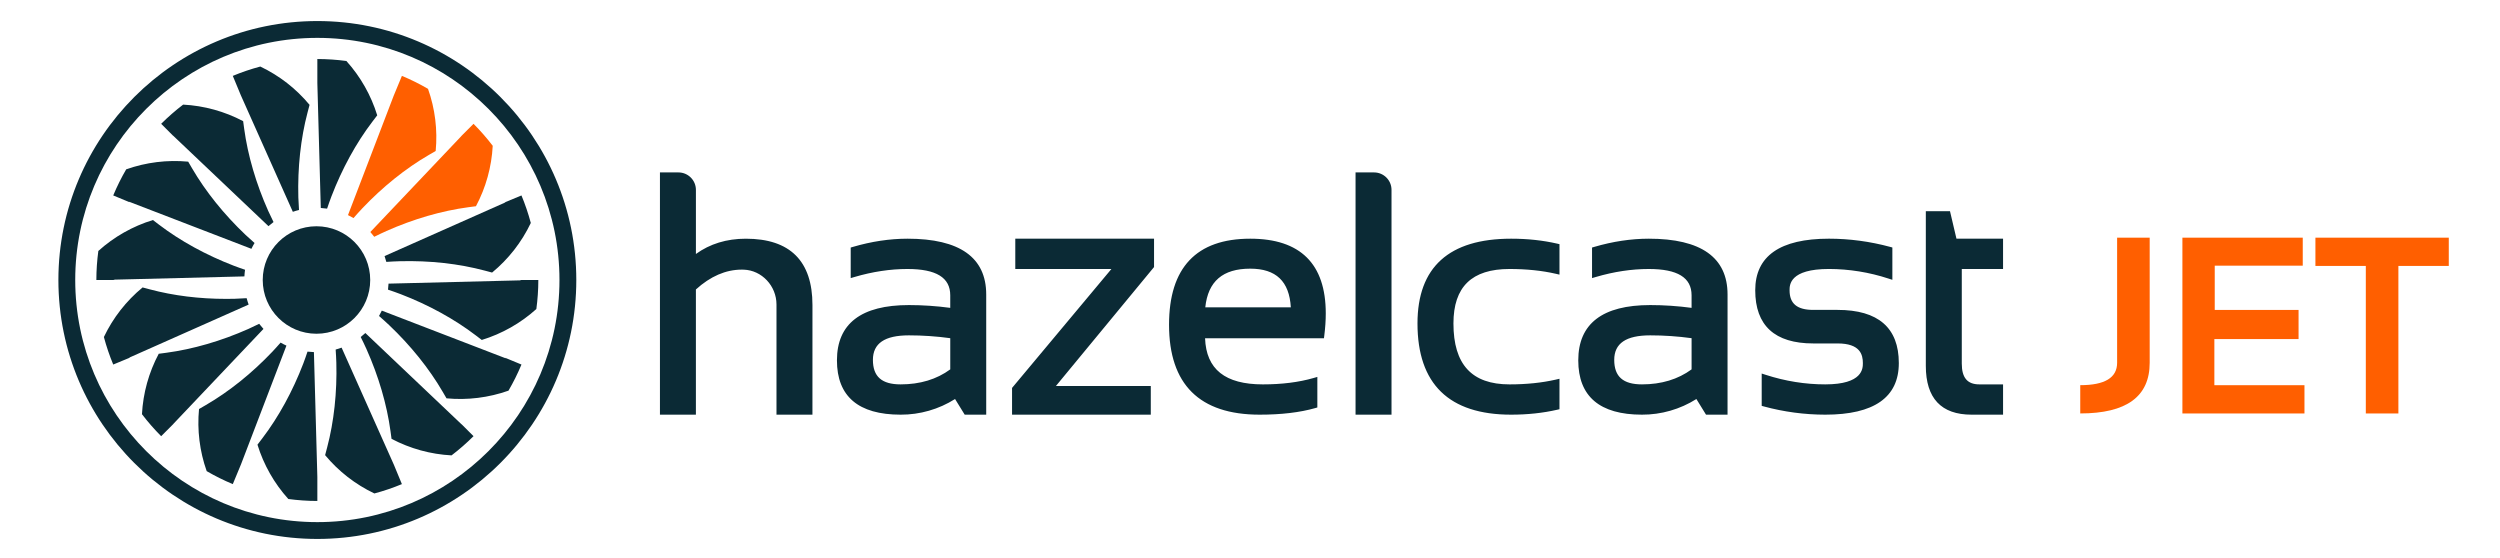
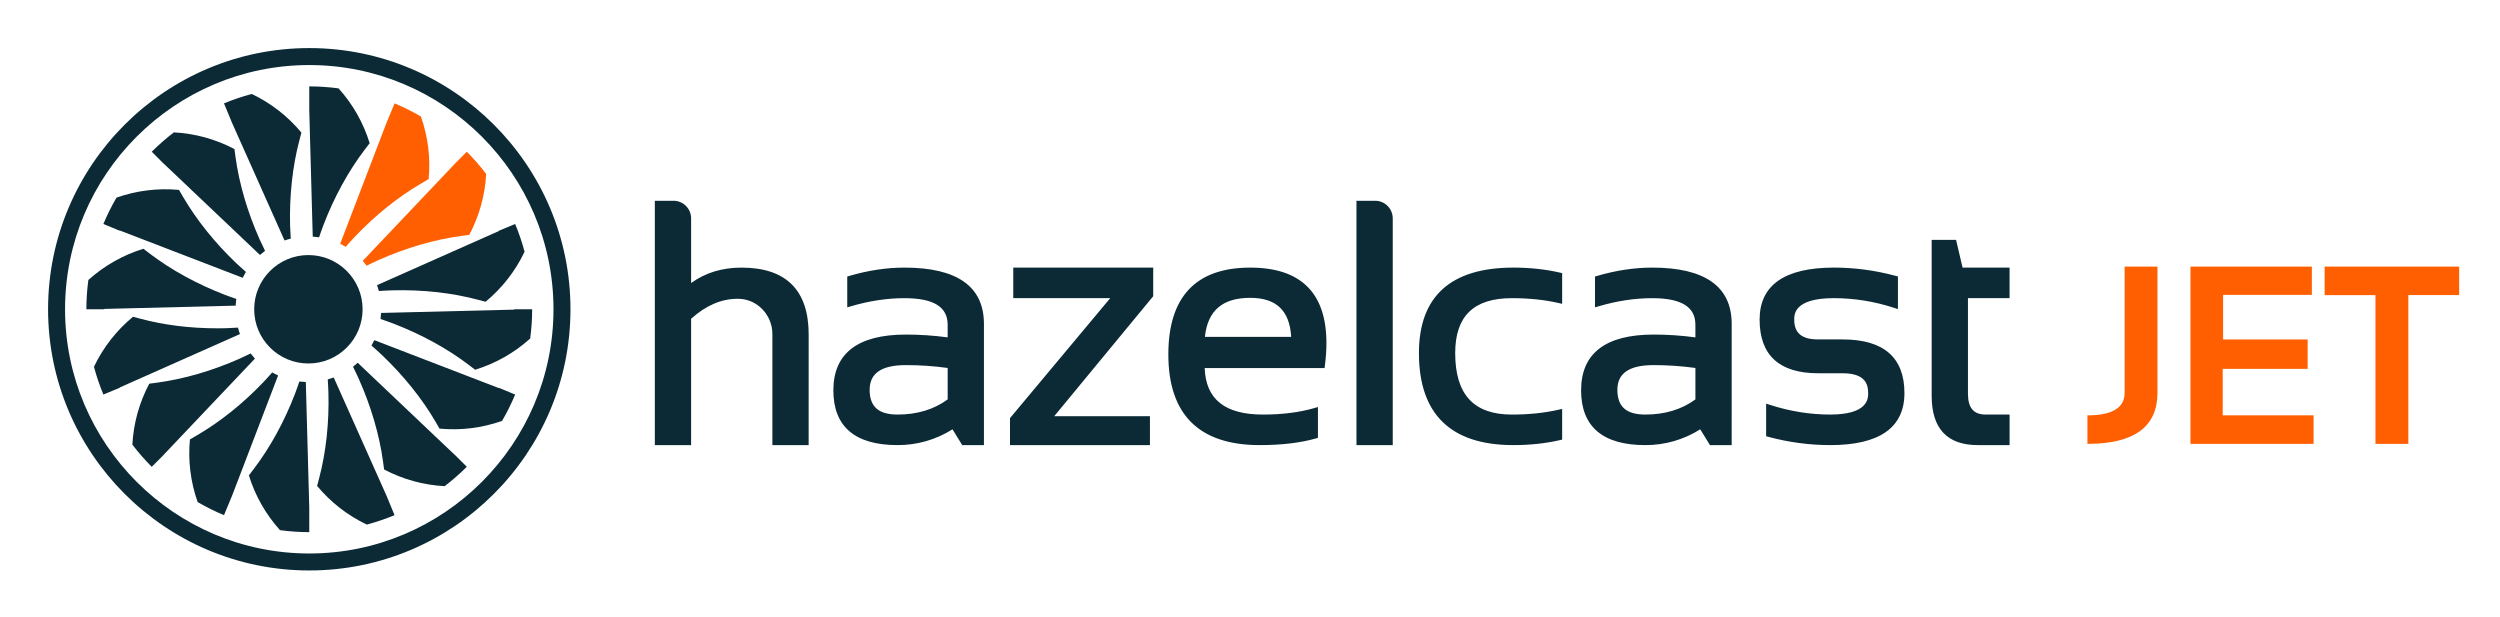
- <svg xmlns="http://www.w3.org/2000/svg" viewBox="-5.66 -2.04 242.32 54.08">
+ <svg xmlns="http://www.w3.org/2000/svg" viewBox="-4.62 -4.62 240.24 59.24">
  <path fill="#0B2A35" d="M161.787 38.153h-2.086l-.934-1.517a9.822 9.822 0 0 1-5.274 1.517c-4.097 0-6.175-1.771-6.175-5.265 0-3.555 2.346-5.358 6.975-5.358 1.328 0 2.674.091 4.008.27v-1.218c0-1.716-1.357-2.549-4.149-2.549-1.656 0-3.381.26-5.126.773l-.373.109v-2.961l.21-.062c1.798-.528 3.578-.796 5.29-.796 5.066 0 7.635 1.819 7.635 5.407l-.001 11.65zm-7.494-7.688c-2.347 0-3.489.777-3.489 2.376 0 1.621.855 2.376 2.689 2.376 1.877 0 3.495-.49 4.809-1.455V30.74a29.538 29.538 0 0 0-4.009-.275zm-81.205 7.688h-3.485V27.474c0-1.806-1.427-3.321-3.179-3.377l-.187-.003c-1.544 0-3.039.646-4.445 1.923v12.136h-3.485v-23.48h1.795c.932 0 1.691.758 1.691 1.691v6.214c1.358-.984 2.983-1.481 4.839-1.481 4.285 0 6.458 2.162 6.458 6.427l-.002 10.629zm16.844 0h-2.086l-.934-1.517a9.82 9.82 0 0 1-5.274 1.517c-4.097 0-6.175-1.771-6.175-5.265 0-3.555 2.347-5.358 6.975-5.358 1.327 0 2.674.091 4.008.27v-1.218c0-1.716-1.357-2.549-4.149-2.549-1.658 0-3.382.26-5.127.773l-.373.109v-2.961l.21-.062c1.798-.528 3.578-.796 5.291-.796 5.066 0 7.634 1.819 7.634 5.407v11.65zm-7.493-7.688c-2.348 0-3.489.777-3.489 2.376 0 1.621.855 2.376 2.689 2.376 1.878 0 3.494-.49 4.808-1.455V30.74a29.535 29.535 0 0 0-4.008-.275zm23.446 7.688H92.436V35.56l.068-.081 9.564-11.447H92.75v-2.936h13.449v2.749l-.067.081-9.444 11.448h9.196v2.779h.001zm10.548 0c-5.825 0-8.78-2.933-8.78-8.717 0-5.534 2.648-8.34 7.87-8.34 4.858 0 7.321 2.437 7.321 7.242 0 .671-.048 1.396-.144 2.155l-.032.255h-11.523c.109 3.007 1.945 4.47 5.603 4.47 1.836 0 3.487-.207 4.908-.617l.372-.107v2.961l-.211.061c-1.474.422-3.285.637-5.384.637zm-5.267-10.404h8.291c-.146-2.521-1.434-3.748-3.933-3.748-2.666 0-4.093 1.227-4.358 3.748zm18.051 10.404h-3.486v-23.48h1.795c.932 0 1.691.758 1.691 1.691v21.789zm11.595 0c-6.023 0-9.078-2.975-9.078-8.842 0-5.451 3.054-8.215 9.078-8.215 1.581 0 3.082.16 4.458.478l.227.052v2.953l-.358-.083c-1.332-.307-2.842-.463-4.485-.463-3.657 0-5.435 1.727-5.435 5.279 0 3.974 1.779 5.906 5.435 5.906 1.643 0 3.152-.156 4.485-.463l.358-.083v2.953l-.227.052c-1.377.316-2.877.476-4.458.476zm30.446 0a22.83 22.83 0 0 1-5.945-.795l-.215-.058v-3.134l.381.123c1.899.616 3.842.928 5.779.928 3.646 0 3.646-1.553 3.646-2.063 0-.818-.255-1.905-2.454-1.905h-2.353c-3.733 0-5.626-1.734-5.626-5.155 0-3.317 2.406-4.999 7.148-4.999 1.982 0 3.977.268 5.929.795l.215.058v3.134l-.381-.123a18.658 18.658 0 0 0-5.763-.928c-3.82 0-3.82 1.553-3.82 2.063 0 1.299.73 1.904 2.297 1.904h2.353c3.941 0 5.94 1.734 5.94 5.155.002 3.319-2.398 5-7.131 5zm17.234 0h-3.052c-2.943 0-4.434-1.591-4.434-4.731V18.429h2.343l.627 2.667h4.516v2.936h-4v9.17c0 1.375.541 2.015 1.701 2.015h2.3v2.936h-.001z" />
  <path fill="#FF5F00" d="M202.705 20.997v12.128c0 3.272-2.244 4.909-6.731 4.909v-2.74c2.383 0 3.574-.723 3.574-2.169V20.997h3.157zm14.836 0v2.716h-8.531v4.289h8.125v2.824h-8.161v4.468h8.733v2.74h-11.831V20.997h11.665zm14.155 0v2.74h-4.885v14.297h-3.157V23.738h-4.885v-2.74h12.927z" />
  <path fill="#0B2A35" d="M22.724 18.49a6.74 6.74 0 0 1 .598-.177 30.887 30.887 0 0 1-.064-1.221c-.079-2.874.229-5.719.891-8.225l.196-.744a14.062 14.062 0 0 0-4.775-3.714c-.914.245-1.804.547-2.666.906l.782 1.885 5.038 11.29zm-11.616-7.392l9.255 8.783c.157-.14.32-.273.489-.399a31.729 31.729 0 0 1-.517-1.085c-1.173-2.629-1.977-5.377-2.326-7.947l-.101-.746A14.063 14.063 0 0 0 12.091 8.1a21.663 21.663 0 0 0-2.13 1.861l1.16 1.16-.013-.023zm-4.28 6.406l11.881 4.573c.093-.193.194-.381.304-.564a32.47 32.47 0 0 1-.875-.79c-2.089-1.982-3.882-4.216-5.188-6.46l-.369-.634a14.067 14.067 0 0 0-6.008.744 21.368 21.368 0 0 0-1.258 2.531l1.59.659-.077-.059zm-1.497 7.564l12.699-.317c.011-.218.031-.433.061-.645-.365-.125-.731-.25-1.093-.39-2.686-1.034-5.196-2.413-7.261-3.99l-.575-.439a14.05 14.05 0 0 0-5.291 2.998c-.122.922-.191 1.86-.191 2.814h1.77l-.119-.031z" />
  <path fill="#FF5F00" d="M39.06 11.149l-8.824 9.3c.133.149.259.303.378.463.389-.192.779-.382 1.178-.559 2.624-1.166 5.371-1.963 7.942-2.306l.74-.098a14.055 14.055 0 0 0 1.625-5.858 21.663 21.663 0 0 0-1.861-2.13l-1.201 1.201.023-.013z" />
  <path fill="#0B2A35" d="M25.433 18.119c.207.012.411.033.612.063.133-.394.268-.787.417-1.178 1.027-2.683 2.401-5.19 3.972-7.25l.47-.616a14.062 14.062 0 0 0-2.99-5.266 21.427 21.427 0 0 0-2.814-.191V6.01l.333 12.109z" />
  <path fill="#FF5F00" d="M28.07 18.809c.183.089.361.185.534.289.28-.32.562-.638.856-.948 1.975-2.083 4.205-3.871 6.448-5.172l.662-.384a14.051 14.051 0 0 0-.743-6.022 21.43 21.43 0 0 0-2.53-1.258l-.799 1.93-4.428 11.565z" />
  <path fill="#0B2A35" d="M43.353 17.566L31.614 22.78c.065.185.122.373.172.565.439-.029.878-.055 1.32-.066 2.928-.072 5.696.238 8.228.912l.704.188a14.057 14.057 0 0 0 3.752-4.808 21.236 21.236 0 0 0-.906-2.667l-1.628.675.097-.013zm-15.902 14.09a7.06 7.06 0 0 1-.577.187c.028.42.055.841.066 1.264.079 2.875-.229 5.719-.891 8.225l-.196.744a14.062 14.062 0 0 0 4.775 3.714 21.236 21.236 0 0 0 2.667-.906L32.515 43l-5.064-11.344zm11.641 7.446l-9.338-8.862a7.192 7.192 0 0 1-.451.384c.193.389.383.779.561 1.178 1.173 2.627 1.977 5.375 2.326 7.947l.101.746a14.063 14.063 0 0 0 5.817 1.604 21.663 21.663 0 0 0 2.13-1.861l-1.159-1.159.013.023zm4.28-6.407l-12.024-4.628a7.106 7.106 0 0 1-.27.52c.332.29.662.583.984.889 2.088 1.981 3.882 4.215 5.188 6.46l.369.634a14.067 14.067 0 0 0 6.008-.744c.472-.812.894-1.656 1.258-2.531l-1.59-.659.077.059zm1.374-7.595l.12.032-12.866.32c-.01.197-.026.391-.052.583.419.142.838.287 1.254.447 2.686 1.034 5.196 2.413 7.26 3.99l.575.439a14.063 14.063 0 0 0 5.291-2.998c.122-.922.191-1.86.191-2.814h-1.773zm-22.642 6.36a6.889 6.889 0 0 1-.567-.292c-.261.297-.522.593-.796.881-1.976 2.083-4.206 3.871-6.448 5.172l-.662.384a14.053 14.053 0 0 0 .743 6.022c.812.472 1.656.894 2.531 1.258l.797-1.923 4.402-11.502zM11.14 39.05l8.738-9.209a7.321 7.321 0 0 1-.417-.495c-.348.17-.697.341-1.053.5-2.624 1.166-5.371 1.963-7.943 2.306l-.74.098A14.07 14.07 0 0 0 8.1 38.108a21.663 21.663 0 0 0 1.861 2.13l1.201-1.201-.022.013zm-4.293-6.417l11.593-5.15a6.874 6.874 0 0 1-.193-.621c-.384.024-.767.048-1.153.058-.272.007-.542.01-.811.01-2.624 0-5.119-.31-7.417-.922l-.705-.188a14.075 14.075 0 0 0-3.752 4.807c.245.914.547 1.805.906 2.667l1.628-.674-.096.013zm17.92-.544a7.058 7.058 0 0 1-.621-.047c-.131.385-.262.771-.408 1.153-1.027 2.682-2.4 5.189-3.972 7.25l-.47.616a14.057 14.057 0 0 0 2.99 5.266c.922.122 1.86.191 2.814.191V44.19l-.333-12.101z" />
  <circle cx="25.015" cy="25.1" r="5.209" fill="#0B2A35" />
  <path fill="#0B2A35" d="M25.1 50.199C11.26 50.199 0 38.94 0 25.1S11.26 0 25.1 0s25.1 11.259 25.1 25.1-11.26 25.099-25.1 25.099zm0-48.568c-12.94 0-23.468 10.528-23.468 23.468S12.159 48.568 25.1 48.568c12.94 0 23.468-10.528 23.468-23.468S38.04 1.631 25.1 1.631z" />
</svg>
